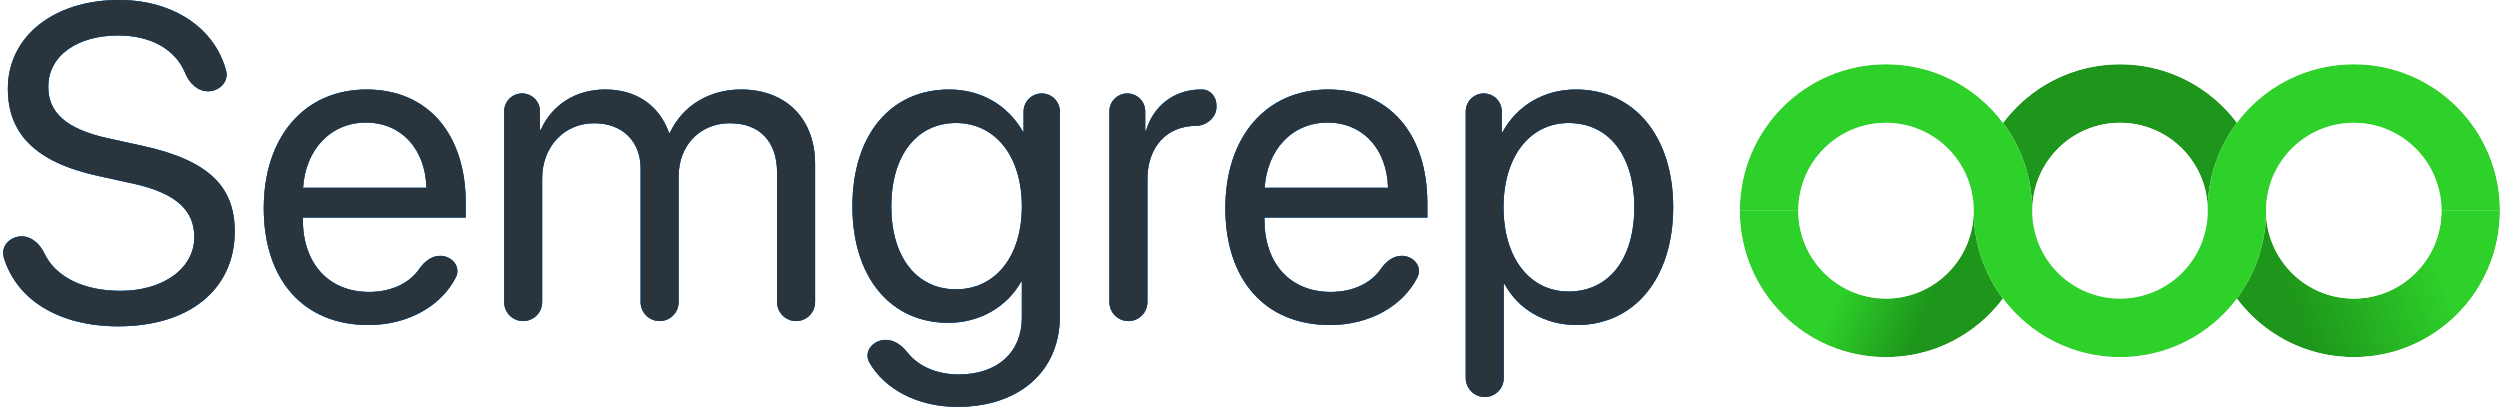
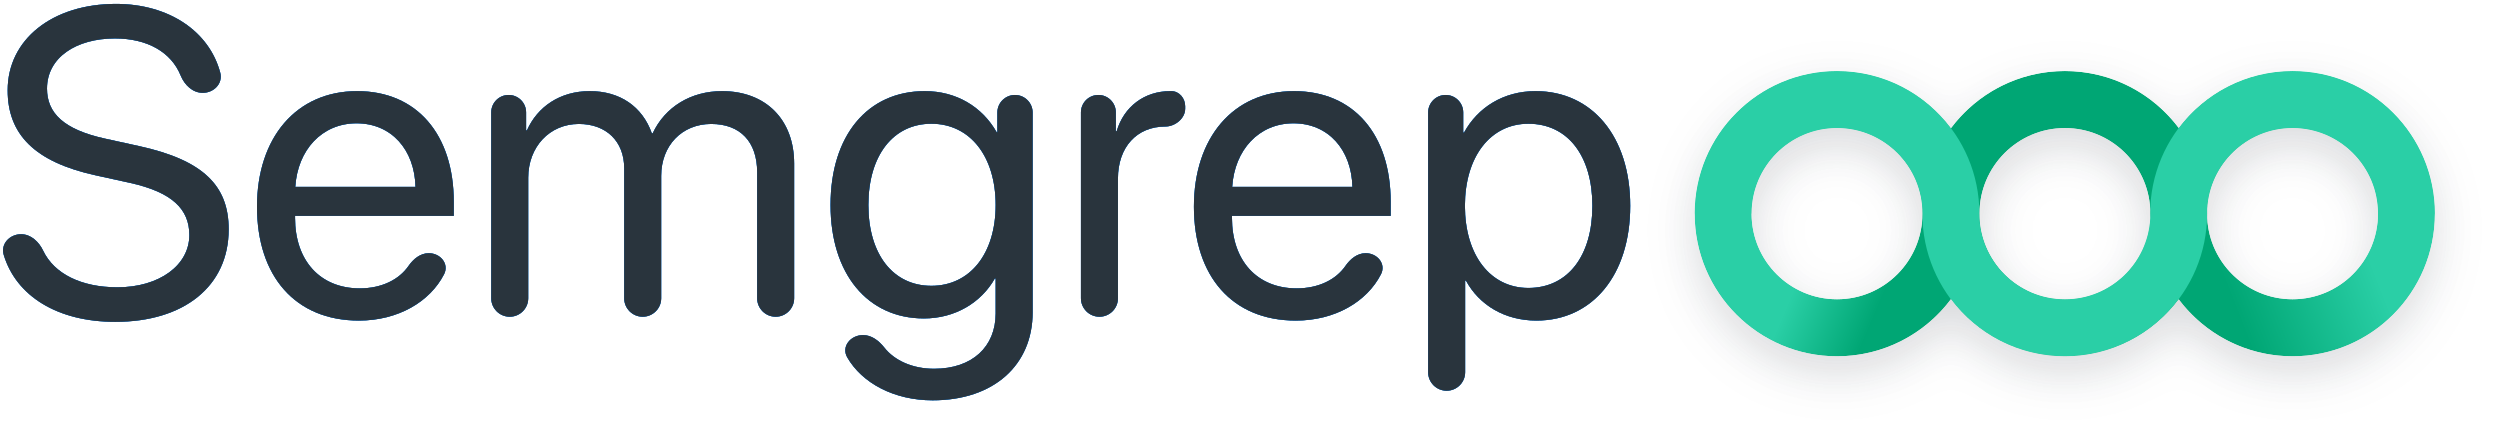
- <svg xmlns="http://www.w3.org/2000/svg" width="467" height="76" viewBox="0 0 467 76" fill="none">
-   <path d="M4.042 44.153C1.855 44.153 0.082 46.031 0.717 48.123C3.117 56.021 11.016 60.955 22.107 60.955C35.281 60.955 43.846 54.128 43.846 43.212C43.846 34.873 38.992 29.967 26.715 27.268L20.189 25.837C12.155 24.08 9.014 20.891 9.014 16.23C9.014 10.22 14.683 6.623 22.025 6.623C28.275 6.623 32.818 9.257 34.637 13.729C35.371 15.531 36.925 17.048 38.87 17.048C41.012 17.048 42.774 15.25 42.224 13.18C40.119 5.268 32.396 0 22.229 0C10.034 0 1.468 6.827 1.468 16.557C1.468 24.938 6.567 30.294 18.354 32.869L24.88 34.3C33.037 36.099 36.3 39.37 36.3 44.316C36.3 50.122 30.509 54.332 22.514 54.332C15.582 54.332 10.382 51.742 8.269 47.306C7.456 45.6 5.932 44.153 4.042 44.153Z" fill="#0974D7" />
-   <path d="M4.042 44.153C1.855 44.153 0.082 46.031 0.717 48.123C3.117 56.021 11.016 60.955 22.107 60.955C35.281 60.955 43.846 54.128 43.846 43.212C43.846 34.873 38.992 29.967 26.715 27.268L20.189 25.837C12.155 24.08 9.014 20.891 9.014 16.23C9.014 10.22 14.683 6.623 22.025 6.623C28.275 6.623 32.818 9.257 34.637 13.729C35.371 15.531 36.925 17.048 38.87 17.048C41.012 17.048 42.774 15.25 42.224 13.18C40.119 5.268 32.396 0 22.229 0C10.034 0 1.468 6.827 1.468 16.557C1.468 24.938 6.567 30.294 18.354 32.869L24.88 34.3C33.037 36.099 36.3 39.37 36.3 44.316C36.3 50.122 30.509 54.332 22.514 54.332C15.582 54.332 10.382 51.742 8.269 47.306C7.456 45.6 5.932 44.153 4.042 44.153Z" fill="#0974D7" />
-   <path d="M4.042 44.153C1.855 44.153 0.082 46.031 0.717 48.123C3.117 56.021 11.016 60.955 22.107 60.955C35.281 60.955 43.846 54.128 43.846 43.212C43.846 34.873 38.992 29.967 26.715 27.268L20.189 25.837C12.155 24.08 9.014 20.891 9.014 16.23C9.014 10.22 14.683 6.623 22.025 6.623C28.275 6.623 32.818 9.257 34.637 13.729C35.371 15.531 36.925 17.048 38.87 17.048C41.012 17.048 42.774 15.25 42.224 13.18C40.119 5.268 32.396 0 22.229 0C10.034 0 1.468 6.827 1.468 16.557C1.468 24.938 6.567 30.294 18.354 32.869L24.88 34.3C33.037 36.099 36.3 39.37 36.3 44.316C36.3 50.122 30.509 54.332 22.514 54.332C15.582 54.332 10.382 51.742 8.269 47.306C7.456 45.6 5.932 44.153 4.042 44.153Z" fill="#29343D" />
-   <path d="M68.359 22.894C75.048 22.894 79.494 27.963 79.657 35.077H56.612C57.061 28.004 61.711 22.894 68.359 22.894ZM82.201 47.791C80.596 47.791 79.244 48.903 78.332 50.225C76.51 52.866 73.176 54.537 68.971 54.537C61.343 54.537 56.571 49.181 56.571 41.046V40.637H86.999V37.939C86.999 25.061 79.942 16.721 68.481 16.721C56.775 16.721 49.271 25.674 49.271 38.879C49.271 52.247 56.653 60.71 68.808 60.71C76.292 60.71 82.417 57.13 85.136 51.827C86.156 49.838 84.437 47.791 82.201 47.791Z" fill="#0974D7" />
-   <path d="M68.359 22.894C75.048 22.894 79.494 27.963 79.657 35.077H56.612C57.061 28.004 61.711 22.894 68.359 22.894ZM82.201 47.791C80.596 47.791 79.244 48.903 78.332 50.225C76.51 52.866 73.176 54.537 68.971 54.537C61.343 54.537 56.571 49.181 56.571 41.046V40.637H86.999V37.939C86.999 25.061 79.942 16.721 68.481 16.721C56.775 16.721 49.271 25.674 49.271 38.879C49.271 52.247 56.653 60.71 68.808 60.71C76.292 60.71 82.417 57.13 85.136 51.827C86.156 49.838 84.437 47.791 82.201 47.791Z" fill="#0974D7" />
-   <path d="M68.359 22.894C75.048 22.894 79.494 27.963 79.657 35.077H56.612C57.061 28.004 61.711 22.894 68.359 22.894ZM82.201 47.791C80.596 47.791 79.244 48.903 78.332 50.225C76.51 52.866 73.176 54.537 68.971 54.537C61.343 54.537 56.571 49.181 56.571 41.046V40.637H86.999V37.939C86.999 25.061 79.942 16.721 68.481 16.721C56.775 16.721 49.271 25.674 49.271 38.879C49.271 52.247 56.653 60.71 68.808 60.71C76.292 60.71 82.417 57.13 85.136 51.827C86.156 49.838 84.437 47.791 82.201 47.791Z" fill="#29343D" />
-   <path d="M94.177 56.426C94.177 58.386 95.766 59.974 97.725 59.974C99.685 59.974 101.274 58.386 101.274 56.426V33.319C101.274 27.432 105.353 23.017 110.981 23.017C116.243 23.017 119.669 26.369 119.669 31.479V56.426C119.669 58.386 121.257 59.974 123.217 59.974C125.177 59.974 126.766 58.386 126.766 56.426V32.951C126.766 27.187 130.722 23.017 136.351 23.017C141.938 23.017 145.161 26.451 145.161 32.256V56.426C145.161 58.386 146.749 59.974 148.709 59.974C150.669 59.974 152.258 58.386 152.258 56.426V30.621C152.258 22.199 146.833 16.721 138.431 16.721C132.476 16.721 127.5 19.746 125.134 24.816H124.971C123.136 19.664 118.853 16.721 113.061 16.721C107.351 16.721 103.028 19.746 101.029 24.243H100.866V20.801C100.866 18.954 99.369 17.457 97.522 17.457C95.674 17.457 94.177 18.954 94.177 20.801V56.426Z" fill="#0974D7" />
-   <path d="M94.177 56.426C94.177 58.386 95.766 59.974 97.725 59.974C99.685 59.974 101.274 58.386 101.274 56.426V33.319C101.274 27.432 105.353 23.017 110.981 23.017C116.243 23.017 119.669 26.369 119.669 31.479V56.426C119.669 58.386 121.257 59.974 123.217 59.974C125.177 59.974 126.766 58.386 126.766 56.426V32.951C126.766 27.187 130.722 23.017 136.351 23.017C141.938 23.017 145.161 26.451 145.161 32.256V56.426C145.161 58.386 146.749 59.974 148.709 59.974C150.669 59.974 152.258 58.386 152.258 56.426V30.621C152.258 22.199 146.833 16.721 138.431 16.721C132.476 16.721 127.5 19.746 125.134 24.816H124.971C123.136 19.664 118.853 16.721 113.061 16.721C107.351 16.721 103.028 19.746 101.029 24.243H100.866V20.801C100.866 18.954 99.369 17.457 97.522 17.457C95.674 17.457 94.177 18.954 94.177 20.801V56.426Z" fill="#0974D7" />
-   <path d="M94.177 56.426C94.177 58.386 95.766 59.974 97.725 59.974C99.685 59.974 101.274 58.386 101.274 56.426V33.319C101.274 27.432 105.353 23.017 110.981 23.017C116.243 23.017 119.669 26.369 119.669 31.479V56.426C119.669 58.386 121.257 59.974 123.217 59.974C125.177 59.974 126.766 58.386 126.766 56.426V32.951C126.766 27.187 130.722 23.017 136.351 23.017C141.938 23.017 145.161 26.451 145.161 32.256V56.426C145.161 58.386 146.749 59.974 148.709 59.974C150.669 59.974 152.258 58.386 152.258 56.426V30.621C152.258 22.199 146.833 16.721 138.431 16.721C132.476 16.721 127.5 19.746 125.134 24.816H124.971C123.136 19.664 118.853 16.721 113.061 16.721C107.351 16.721 103.028 19.746 101.029 24.243H100.866V20.801C100.866 18.954 99.369 17.457 97.522 17.457C95.674 17.457 94.177 18.954 94.177 20.801V56.426Z" fill="#29343D" />
-   <path d="M178.565 54.046C171.264 54.046 166.492 48.078 166.492 38.552C166.492 29.026 171.264 22.976 178.565 22.976C185.947 22.976 190.883 29.19 190.883 38.552C190.883 47.914 185.947 54.046 178.565 54.046ZM178.81 76C190.516 76 197.98 69.254 197.98 59.116V20.842C197.98 18.972 196.464 17.457 194.594 17.457C192.725 17.457 191.209 18.972 191.209 20.842V24.611H191.087C188.272 19.664 183.296 16.721 177.301 16.721C166.329 16.721 159.232 25.224 159.232 38.552C159.232 51.757 166.329 60.301 177.138 60.301C183.092 60.301 188.109 57.276 190.72 52.656H190.883V59.361C190.883 65.698 186.437 69.949 179.095 69.949C174.971 69.949 171.513 68.391 169.527 65.871C168.512 64.582 167.11 63.49 165.47 63.49C163.078 63.49 161.241 65.692 162.435 67.766C165.28 72.712 171.435 76 178.81 76Z" fill="#0974D7" />
-   <path d="M178.565 54.046C171.264 54.046 166.492 48.078 166.492 38.552C166.492 29.026 171.264 22.976 178.565 22.976C185.947 22.976 190.883 29.19 190.883 38.552C190.883 47.914 185.947 54.046 178.565 54.046ZM178.81 76C190.516 76 197.98 69.254 197.98 59.116V20.842C197.98 18.972 196.464 17.457 194.594 17.457C192.725 17.457 191.209 18.972 191.209 20.842V24.611H191.087C188.272 19.664 183.296 16.721 177.301 16.721C166.329 16.721 159.232 25.224 159.232 38.552C159.232 51.757 166.329 60.301 177.138 60.301C183.092 60.301 188.109 57.276 190.72 52.656H190.883V59.361C190.883 65.698 186.437 69.949 179.095 69.949C174.971 69.949 171.513 68.391 169.527 65.871C168.512 64.582 167.11 63.49 165.47 63.49C163.078 63.49 161.241 65.692 162.435 67.766C165.28 72.712 171.435 76 178.81 76Z" fill="#0974D7" />
-   <path d="M178.565 54.046C171.264 54.046 166.492 48.078 166.492 38.552C166.492 29.026 171.264 22.976 178.565 22.976C185.947 22.976 190.883 29.19 190.883 38.552C190.883 47.914 185.947 54.046 178.565 54.046ZM178.81 76C190.516 76 197.98 69.254 197.98 59.116V20.842C197.98 18.972 196.464 17.457 194.594 17.457C192.725 17.457 191.209 18.972 191.209 20.842V24.611H191.087C188.272 19.664 183.296 16.721 177.301 16.721C166.329 16.721 159.232 25.224 159.232 38.552C159.232 51.757 166.329 60.301 177.138 60.301C183.092 60.301 188.109 57.276 190.72 52.656H190.883V59.361C190.883 65.698 186.437 69.949 179.095 69.949C174.971 69.949 171.513 68.391 169.527 65.871C168.512 64.582 167.11 63.49 165.47 63.49C163.078 63.49 161.241 65.692 162.435 67.766C165.28 72.712 171.435 76 178.81 76Z" fill="#29343D" />
-   <path d="M207.238 56.426C207.238 58.386 208.827 59.974 210.787 59.974C212.746 59.974 214.335 58.386 214.335 56.426V33.483C214.335 27.473 217.924 23.507 223.431 23.507C225.295 23.507 227.224 21.953 227.224 20.089V19.626C227.224 18.123 226.125 16.757 224.622 16.724C224.539 16.722 224.454 16.721 224.369 16.721C219.393 16.721 215.477 19.705 214.09 24.407H213.927V20.801C213.927 18.954 212.43 17.457 210.583 17.457C208.736 17.457 207.238 18.954 207.238 20.801V56.426Z" fill="#0974D7" />
-   <path d="M207.238 56.426C207.238 58.386 208.827 59.974 210.787 59.974C212.746 59.974 214.335 58.386 214.335 56.426V33.483C214.335 27.473 217.924 23.507 223.431 23.507C225.295 23.507 227.224 21.953 227.224 20.089V19.626C227.224 18.123 226.125 16.757 224.622 16.724C224.539 16.722 224.454 16.721 224.369 16.721C219.393 16.721 215.477 19.705 214.09 24.407H213.927V20.801C213.927 18.954 212.43 17.457 210.583 17.457C208.736 17.457 207.238 18.954 207.238 20.801V56.426Z" fill="#0974D7" />
-   <path d="M207.238 56.426C207.238 58.386 208.827 59.974 210.787 59.974C212.746 59.974 214.335 58.386 214.335 56.426V33.483C214.335 27.473 217.924 23.507 223.431 23.507C225.295 23.507 227.224 21.953 227.224 20.089V19.626C227.224 18.123 226.125 16.757 224.622 16.724C224.539 16.722 224.454 16.721 224.369 16.721C219.393 16.721 215.477 19.705 214.09 24.407H213.927V20.801C213.927 18.954 212.43 17.457 210.583 17.457C208.736 17.457 207.238 18.954 207.238 20.801V56.426Z" fill="#29343D" />
-   <path d="M247.984 22.894C254.673 22.894 259.119 27.963 259.282 35.077H236.238C236.686 28.004 241.336 22.894 247.984 22.894ZM261.827 47.791C260.221 47.791 258.87 48.903 257.958 50.225C256.136 52.866 252.801 54.537 248.596 54.537C240.969 54.537 236.197 49.181 236.197 41.046V40.637H266.624V37.939C266.624 25.061 259.568 16.721 248.107 16.721C236.401 16.721 228.896 25.674 228.896 38.879C228.896 52.247 236.279 60.71 248.433 60.71C255.918 60.71 262.043 57.13 264.762 51.827C265.782 49.838 264.062 47.791 261.827 47.791Z" fill="#0974D7" />
-   <path d="M247.984 22.894C254.673 22.894 259.119 27.963 259.282 35.077H236.238C236.686 28.004 241.336 22.894 247.984 22.894ZM261.827 47.791C260.221 47.791 258.87 48.903 257.958 50.225C256.136 52.866 252.801 54.537 248.596 54.537C240.969 54.537 236.197 49.181 236.197 41.046V40.637H266.624V37.939C266.624 25.061 259.568 16.721 248.107 16.721C236.401 16.721 228.896 25.674 228.896 38.879C228.896 52.247 236.279 60.71 248.433 60.71C255.918 60.71 262.043 57.13 264.762 51.827C265.782 49.838 264.062 47.791 261.827 47.791Z" fill="#0974D7" />
-   <path d="M247.984 22.894C254.673 22.894 259.119 27.963 259.282 35.077H236.238C236.686 28.004 241.336 22.894 247.984 22.894ZM261.827 47.791C260.221 47.791 258.87 48.903 257.958 50.225C256.136 52.866 252.801 54.537 248.596 54.537C240.969 54.537 236.197 49.181 236.197 41.046V40.637H266.624V37.939C266.624 25.061 259.568 16.721 248.107 16.721C236.401 16.721 228.896 25.674 228.896 38.879C228.896 52.247 236.279 60.71 248.433 60.71C255.918 60.71 262.043 57.13 264.762 51.827C265.782 49.838 264.062 47.791 261.827 47.791Z" fill="#29343D" />
-   <path d="M294.4 16.721C288.241 16.721 283.306 19.869 280.695 24.652H280.532V20.822C280.532 18.963 279.026 17.457 277.167 17.457C275.309 17.457 273.802 18.963 273.802 20.822V70.612C273.802 72.572 275.391 74.16 277.351 74.16C279.311 74.16 280.899 72.572 280.899 70.612V53.065H281.063C283.591 57.726 288.486 60.71 294.563 60.71C305.249 60.71 312.55 52.043 312.55 38.715C312.55 25.388 305.208 16.721 294.4 16.721ZM293.013 54.455C285.753 54.455 280.859 48.2 280.859 38.715C280.859 29.272 285.753 22.976 293.013 22.976C300.559 22.976 305.29 29.108 305.29 38.715C305.29 48.364 300.559 54.455 293.013 54.455Z" fill="#0974D7" />
-   <path d="M294.4 16.721C288.241 16.721 283.306 19.869 280.695 24.652H280.532V20.822C280.532 18.963 279.026 17.457 277.167 17.457C275.309 17.457 273.802 18.963 273.802 20.822V70.612C273.802 72.572 275.391 74.16 277.351 74.16C279.311 74.16 280.899 72.572 280.899 70.612V53.065H281.063C283.591 57.726 288.486 60.71 294.563 60.71C305.249 60.71 312.55 52.043 312.55 38.715C312.55 25.388 305.208 16.721 294.4 16.721ZM293.013 54.455C285.753 54.455 280.859 48.2 280.859 38.715C280.859 29.272 285.753 22.976 293.013 22.976C300.559 22.976 305.29 29.108 305.29 38.715C305.29 48.364 300.559 54.455 293.013 54.455Z" fill="#0974D7" />
-   <path d="M294.4 16.721C288.241 16.721 283.306 19.869 280.695 24.652H280.532V20.822C280.532 18.963 279.026 17.457 277.167 17.457C275.309 17.457 273.802 18.963 273.802 20.822V70.612C273.802 72.572 275.391 74.16 277.351 74.16C279.311 74.16 280.899 72.572 280.899 70.612V53.065H281.063C283.591 57.726 288.486 60.71 294.563 60.71C305.249 60.71 312.55 52.043 312.55 38.715C312.55 25.388 305.208 16.721 294.4 16.721ZM293.013 54.455C285.753 54.455 280.859 48.2 280.859 38.715C280.859 29.272 285.753 22.976 293.013 22.976C300.559 22.976 305.29 29.108 305.29 38.715C305.29 48.364 300.559 54.455 293.013 54.455Z" fill="#29343D" />
-   <mask id="mask0" mask-type="alpha" maskUnits="userSpaceOnUse" x="325" y="12" width="142" height="55">
-     <path fill-rule="evenodd" clip-rule="evenodd" d="M352.308 12C337.226 12 325 24.248 325 39.358C325 54.467 337.226 66.716 352.308 66.716C361.247 66.716 369.184 62.412 374.165 55.76C379.147 62.412 387.083 66.716 396.023 66.716C404.946 66.716 412.869 62.428 417.852 55.798C422.835 62.428 430.758 66.716 439.681 66.716C454.762 66.716 466.988 54.467 466.988 39.358C466.988 24.248 454.762 12 439.681 12C430.758 12 422.835 16.287 417.852 22.918C412.869 16.287 404.946 12 396.023 12C387.083 12 379.147 16.304 374.165 22.956C369.184 16.304 361.247 12 352.308 12ZM335.923 39.358C335.923 48.423 343.259 55.773 352.308 55.773C361.357 55.773 368.692 48.423 368.692 39.358C368.692 30.292 361.357 22.943 352.308 22.943C343.259 22.943 335.923 30.292 335.923 39.358ZM423.318 40.206C423.326 39.925 423.331 39.642 423.331 39.358C423.331 39.074 423.326 38.791 423.318 38.509C423.759 29.838 430.916 22.943 439.681 22.943C448.73 22.943 456.065 30.292 456.065 39.358C456.065 48.423 448.73 55.773 439.681 55.773C430.916 55.773 423.759 48.878 423.318 40.206ZM412.386 38.509C411.945 29.838 404.788 22.943 396.023 22.943C386.974 22.943 379.638 30.292 379.638 39.358C379.638 48.423 386.974 55.773 396.023 55.773C404.788 55.773 411.945 48.878 412.386 40.206C412.377 39.925 412.373 39.642 412.373 39.358C412.373 39.074 412.377 38.791 412.386 38.509Z" fill="#1E961B" />
-   </mask>
-   <g mask="url(#mask0)">
-     <g filter="url(#filter0_d)">
-       <path fill-rule="evenodd" clip-rule="evenodd" d="M335.923 39.358C335.923 48.423 343.259 55.773 352.308 55.773C361.357 55.773 368.692 48.423 368.692 39.358C368.692 30.292 361.357 22.943 352.308 22.943C343.259 22.943 335.923 30.292 335.923 39.358ZM352.308 12C337.226 12 325 24.248 325 39.358C325 54.467 337.226 66.716 352.308 66.716C367.389 66.716 379.615 54.467 379.615 39.358C379.615 24.248 367.389 12 352.308 12Z" fill="url(#paint0_linear)" />
+ <svg xmlns="http://www.w3.org/2000/svg" width="149" height="26" viewBox="0 0 149 26" fill="none">
+   <path d="M1.256 13.959C0.577 13.959 0.025 14.543 0.223 15.193C0.969 17.648 3.425 19.182 6.872 19.182C10.968 19.182 13.63 17.06 13.63 13.666C13.63 11.074 12.121 9.549 8.305 8.71L6.276 8.265C3.778 7.719 2.802 6.727 2.802 5.279C2.802 3.41 4.565 2.292 6.847 2.292C8.79 2.292 10.202 3.111 10.768 4.501C10.996 5.061 11.479 5.533 12.084 5.533C12.749 5.533 13.297 4.974 13.126 4.33C12.472 1.871 10.071 0.233 6.91 0.233C3.119 0.233 0.456 2.355 0.456 5.38C0.456 7.986 2.041 9.65 5.706 10.451L7.734 10.896C10.27 11.455 11.285 12.472 11.285 14.01C11.285 15.814 9.484 17.123 6.999 17.123C4.844 17.123 3.227 16.318 2.571 14.939C2.318 14.409 1.844 13.959 1.256 13.959Z" fill="#0974D7" />
+   <path d="M1.256 13.959C0.577 13.959 0.025 14.543 0.223 15.193C0.969 17.648 3.425 19.182 6.872 19.182C10.968 19.182 13.63 17.06 13.63 13.666C13.63 11.074 12.121 9.549 8.305 8.71L6.276 8.265C3.778 7.719 2.802 6.727 2.802 5.279C2.802 3.41 4.565 2.292 6.847 2.292C8.79 2.292 10.202 3.111 10.768 4.501C10.996 5.061 11.479 5.533 12.084 5.533C12.749 5.533 13.297 4.974 13.126 4.33C12.472 1.871 10.071 0.233 6.91 0.233C3.119 0.233 0.456 2.355 0.456 5.38C0.456 7.986 2.041 9.65 5.706 10.451L7.734 10.896C10.27 11.455 11.285 12.472 11.285 14.01C11.285 15.814 9.484 17.123 6.999 17.123C4.844 17.123 3.227 16.318 2.571 14.939C2.318 14.409 1.844 13.959 1.256 13.959Z" fill="#0974D7" />
+   <path d="M1.256 13.959C0.577 13.959 0.025 14.543 0.223 15.193C0.969 17.648 3.425 19.182 6.872 19.182C10.968 19.182 13.63 17.06 13.63 13.666C13.63 11.074 12.121 9.549 8.305 8.71L6.276 8.265C3.778 7.719 2.802 6.727 2.802 5.279C2.802 3.41 4.565 2.292 6.847 2.292C8.79 2.292 10.202 3.111 10.768 4.501C10.996 5.061 11.479 5.533 12.084 5.533C12.749 5.533 13.297 4.974 13.126 4.33C12.472 1.871 10.071 0.233 6.91 0.233C3.119 0.233 0.456 2.355 0.456 5.38C0.456 7.986 2.041 9.65 5.706 10.451L7.734 10.896C10.27 11.455 11.285 12.472 11.285 14.01C11.285 15.814 9.484 17.123 6.999 17.123C4.844 17.123 3.227 16.318 2.571 14.939C2.318 14.409 1.844 13.959 1.256 13.959Z" fill="#29343D" />
+   <path d="M21.251 7.35C23.33 7.35 24.712 8.926 24.763 11.137H17.599C17.738 8.939 19.184 7.35 21.251 7.35ZM25.554 15.09C25.055 15.09 24.634 15.436 24.351 15.846C23.785 16.667 22.748 17.187 21.441 17.187C19.07 17.187 17.586 15.522 17.586 12.993V12.866H27.045V12.027C27.045 8.024 24.852 5.431 21.289 5.431C17.65 5.431 15.317 8.214 15.317 12.319C15.317 16.475 17.612 19.106 21.39 19.106C23.717 19.106 25.621 17.993 26.466 16.345C26.783 15.726 26.249 15.09 25.554 15.09Z" fill="#0974D7" />
+   <path d="M21.251 7.35C23.33 7.35 24.712 8.926 24.763 11.137H17.599C17.738 8.939 19.184 7.35 21.251 7.35ZM25.554 15.09C25.055 15.09 24.634 15.436 24.351 15.846C23.785 16.667 22.748 17.187 21.441 17.187C19.07 17.187 17.586 15.522 17.586 12.993V12.866H27.045V12.027C27.045 8.024 24.852 5.431 21.289 5.431C17.65 5.431 15.317 8.214 15.317 12.319C15.317 16.475 17.612 19.106 21.39 19.106C23.717 19.106 25.621 17.993 26.466 16.345C26.783 15.726 26.249 15.09 25.554 15.09Z" fill="#0974D7" />
+   <path d="M21.251 7.35C23.33 7.35 24.712 8.926 24.763 11.137H17.599C17.738 8.939 19.184 7.35 21.251 7.35ZM25.554 15.09C25.055 15.09 24.634 15.436 24.351 15.846C23.785 16.667 22.748 17.187 21.441 17.187C19.07 17.187 17.586 15.522 17.586 12.993V12.866H27.045V12.027C27.045 8.024 24.852 5.431 21.289 5.431C17.65 5.431 15.317 8.214 15.317 12.319C15.317 16.475 17.612 19.106 21.39 19.106C23.717 19.106 25.621 17.993 26.466 16.345C26.783 15.726 26.249 15.09 25.554 15.09Z" fill="#29343D" />
+   <path d="M29.277 17.774C29.277 18.383 29.771 18.877 30.38 18.877C30.989 18.877 31.483 18.383 31.483 17.774L31.483 10.591C31.483 8.761 32.751 7.388 34.501 7.388C36.136 7.388 37.201 8.43 37.201 10.019V17.774C37.201 18.383 37.695 18.877 38.304 18.877C38.914 18.877 39.408 18.383 39.408 17.774V10.476C39.408 8.685 40.638 7.388 42.387 7.388C44.124 7.388 45.126 8.456 45.126 10.261V17.774C45.126 18.383 45.62 18.877 46.229 18.877C46.838 18.877 47.332 18.383 47.332 17.774V9.752C47.332 7.134 45.646 5.431 43.034 5.431C41.183 5.431 39.636 6.371 38.9 7.947H38.85C38.279 6.346 36.948 5.431 35.147 5.431C33.372 5.431 32.028 6.371 31.407 7.769H31.356V6.699C31.356 6.125 30.891 5.66 30.316 5.66C29.742 5.66 29.277 6.125 29.277 6.699L29.277 17.774Z" fill="#0974D7" />
+   <path d="M29.277 17.774C29.277 18.383 29.771 18.877 30.38 18.877C30.989 18.877 31.483 18.383 31.483 17.774L31.483 10.591C31.483 8.761 32.751 7.388 34.501 7.388C36.136 7.388 37.201 8.43 37.201 10.019V17.774C37.201 18.383 37.695 18.877 38.304 18.877C38.914 18.877 39.408 18.383 39.408 17.774V10.476C39.408 8.685 40.638 7.388 42.387 7.388C44.124 7.388 45.126 8.456 45.126 10.261V17.774C45.126 18.383 45.62 18.877 46.229 18.877C46.838 18.877 47.332 18.383 47.332 17.774V9.752C47.332 7.134 45.646 5.431 43.034 5.431C41.183 5.431 39.636 6.371 38.9 7.947H38.85C38.279 6.346 36.948 5.431 35.147 5.431C33.372 5.431 32.028 6.371 31.407 7.769H31.356V6.699C31.356 6.125 30.891 5.66 30.316 5.66C29.742 5.66 29.277 6.125 29.277 6.699L29.277 17.774Z" fill="#0974D7" />
+   <path d="M29.277 17.774C29.277 18.383 29.771 18.877 30.38 18.877C30.989 18.877 31.483 18.383 31.483 17.774L31.483 10.591C31.483 8.761 32.751 7.388 34.501 7.388C36.136 7.388 37.201 8.43 37.201 10.019V17.774C37.201 18.383 37.695 18.877 38.304 18.877C38.914 18.877 39.408 18.383 39.408 17.774V10.476C39.408 8.685 40.638 7.388 42.387 7.388C44.124 7.388 45.126 8.456 45.126 10.261V17.774C45.126 18.383 45.62 18.877 46.229 18.877C46.838 18.877 47.332 18.383 47.332 17.774V9.752C47.332 7.134 45.646 5.431 43.034 5.431C41.183 5.431 39.636 6.371 38.9 7.947H38.85C38.279 6.346 36.948 5.431 35.147 5.431C33.372 5.431 32.028 6.371 31.407 7.769H31.356V6.699C31.356 6.125 30.891 5.66 30.316 5.66C29.742 5.66 29.277 6.125 29.277 6.699L29.277 17.774Z" fill="#29343D" />
+   <path d="M55.51 17.034C53.241 17.034 51.757 15.179 51.757 12.218C51.757 9.256 53.241 7.375 55.51 7.375C57.805 7.375 59.34 9.307 59.34 12.218C59.34 15.128 57.805 17.034 55.51 17.034ZM55.587 23.859C59.225 23.859 61.546 21.762 61.546 18.61V6.712C61.546 6.131 61.075 5.66 60.493 5.66C59.912 5.66 59.441 6.131 59.441 6.712V7.884H59.403C58.528 6.346 56.981 5.431 55.117 5.431C51.707 5.431 49.5 8.075 49.5 12.218C49.5 16.323 51.707 18.979 55.067 18.979C56.918 18.979 58.477 18.038 59.289 16.602H59.34V18.686C59.34 20.656 57.958 21.978 55.675 21.978C54.393 21.978 53.318 21.494 52.701 20.71C52.385 20.31 51.95 19.97 51.44 19.97C50.696 19.97 50.125 20.655 50.496 21.299C51.381 22.837 53.294 23.859 55.587 23.859Z" fill="#0974D7" />
+   <path d="M55.51 17.034C53.241 17.034 51.757 15.179 51.757 12.218C51.757 9.256 53.241 7.375 55.51 7.375C57.805 7.375 59.34 9.307 59.34 12.218C59.34 15.128 57.805 17.034 55.51 17.034ZM55.587 23.859C59.225 23.859 61.546 21.762 61.546 18.61V6.712C61.546 6.131 61.075 5.66 60.493 5.66C59.912 5.66 59.441 6.131 59.441 6.712V7.884H59.403C58.528 6.346 56.981 5.431 55.117 5.431C51.707 5.431 49.5 8.075 49.5 12.218C49.5 16.323 51.707 18.979 55.067 18.979C56.918 18.979 58.477 18.038 59.289 16.602H59.34V18.686C59.34 20.656 57.958 21.978 55.675 21.978C54.393 21.978 53.318 21.494 52.701 20.71C52.385 20.31 51.95 19.97 51.44 19.97C50.696 19.97 50.125 20.655 50.496 21.299C51.381 22.837 53.294 23.859 55.587 23.859Z" fill="#0974D7" />
+   <path d="M55.51 17.034C53.241 17.034 51.757 15.179 51.757 12.218C51.757 9.256 53.241 7.375 55.51 7.375C57.805 7.375 59.34 9.307 59.34 12.218C59.34 15.128 57.805 17.034 55.51 17.034ZM55.587 23.859C59.225 23.859 61.546 21.762 61.546 18.61V6.712C61.546 6.131 61.075 5.66 60.493 5.66C59.912 5.66 59.441 6.131 59.441 6.712V7.884H59.403C58.528 6.346 56.981 5.431 55.117 5.431C51.707 5.431 49.5 8.075 49.5 12.218C49.5 16.323 51.707 18.979 55.067 18.979C56.918 18.979 58.477 18.038 59.289 16.602H59.34V18.686C59.34 20.656 57.958 21.978 55.675 21.978C54.393 21.978 53.318 21.494 52.701 20.71C52.385 20.31 51.95 19.97 51.44 19.97C50.696 19.97 50.125 20.655 50.496 21.299C51.381 22.837 53.294 23.859 55.587 23.859Z" fill="#29343D" />
+   <path d="M64.424 17.774C64.424 18.383 64.918 18.877 65.527 18.877C66.136 18.877 66.63 18.383 66.63 17.774V10.642C66.63 8.774 67.746 7.541 69.458 7.541C70.037 7.541 70.637 7.058 70.637 6.478V6.334C70.637 5.867 70.295 5.442 69.828 5.432C69.802 5.431 69.776 5.431 69.749 5.431C68.203 5.431 66.985 6.359 66.554 7.82H66.504V6.699C66.504 6.125 66.038 5.66 65.464 5.66C64.889 5.66 64.424 6.125 64.424 6.699V17.774Z" fill="#0974D7" />
+   <path d="M64.424 17.774C64.424 18.383 64.918 18.877 65.527 18.877C66.136 18.877 66.63 18.383 66.63 17.774V10.642C66.63 8.774 67.746 7.541 69.458 7.541C70.037 7.541 70.637 7.058 70.637 6.478V6.334C70.637 5.867 70.295 5.442 69.828 5.432C69.802 5.431 69.776 5.431 69.749 5.431C68.203 5.431 66.985 6.359 66.554 7.82H66.504V6.699C66.504 6.125 66.038 5.66 65.464 5.66C64.889 5.66 64.424 6.125 64.424 6.699V17.774Z" fill="#0974D7" />
+   <path d="M64.424 17.774C64.424 18.383 64.918 18.877 65.527 18.877C66.136 18.877 66.63 18.383 66.63 17.774V10.642C66.63 8.774 67.746 7.541 69.458 7.541C70.037 7.541 70.637 7.058 70.637 6.478V6.334C70.637 5.867 70.295 5.442 69.828 5.432C69.802 5.431 69.776 5.431 69.749 5.431C68.203 5.431 66.985 6.359 66.554 7.82H66.504V6.699C66.504 6.125 66.038 5.66 65.464 5.66C64.889 5.66 64.424 6.125 64.424 6.699V17.774Z" fill="#29343D" />
+   <path d="M77.091 7.35C79.17 7.35 80.552 8.926 80.603 11.137H73.439C73.579 8.939 75.024 7.35 77.091 7.35ZM81.394 15.09C80.895 15.09 80.475 15.436 80.191 15.846C79.625 16.667 78.588 17.187 77.281 17.187C74.91 17.187 73.426 15.522 73.426 12.993V12.866L82.885 12.866V12.027C82.885 8.024 80.692 5.431 77.129 5.431C73.49 5.431 71.157 8.214 71.157 12.319C71.157 16.475 73.452 19.106 77.23 19.106C79.557 19.106 81.461 17.993 82.306 16.345C82.623 15.726 82.089 15.09 81.394 15.09Z" fill="#0974D7" />
+   <path d="M77.091 7.35C79.17 7.35 80.552 8.926 80.603 11.137H73.439C73.579 8.939 75.024 7.35 77.091 7.35ZM81.394 15.09C80.895 15.09 80.475 15.436 80.191 15.846C79.625 16.667 78.588 17.187 77.281 17.187C74.91 17.187 73.426 15.522 73.426 12.993V12.866L82.885 12.866V12.027C82.885 8.024 80.692 5.431 77.129 5.431C73.49 5.431 71.157 8.214 71.157 12.319C71.157 16.475 73.452 19.106 77.23 19.106C79.557 19.106 81.461 17.993 82.306 16.345C82.623 15.726 82.089 15.09 81.394 15.09Z" fill="#0974D7" />
+   <path d="M77.091 7.35C79.17 7.35 80.552 8.926 80.603 11.137H73.439C73.579 8.939 75.024 7.35 77.091 7.35ZM81.394 15.09C80.895 15.09 80.475 15.436 80.191 15.846C79.625 16.667 78.588 17.187 77.281 17.187C74.91 17.187 73.426 15.522 73.426 12.993V12.866L82.885 12.866V12.027C82.885 8.024 80.692 5.431 77.129 5.431C73.49 5.431 71.157 8.214 71.157 12.319C71.157 16.475 73.452 19.106 77.23 19.106C79.557 19.106 81.461 17.993 82.306 16.345C82.623 15.726 82.089 15.09 81.394 15.09Z" fill="#29343D" />
+   <path d="M91.52 5.431C89.605 5.431 88.071 6.41 87.26 7.897H87.209V6.706C87.209 6.128 86.741 5.66 86.163 5.66C85.585 5.66 85.117 6.128 85.117 6.706V22.184C85.117 22.793 85.611 23.287 86.22 23.287C86.829 23.287 87.323 22.793 87.323 22.184V16.729H87.374C88.16 18.178 89.681 19.106 91.571 19.106C94.893 19.106 97.162 16.412 97.162 12.268C97.162 8.125 94.88 5.431 91.52 5.431ZM91.089 17.162C88.832 17.162 87.31 15.217 87.31 12.268C87.31 9.333 88.832 7.375 91.089 7.375C93.434 7.375 94.905 9.282 94.905 12.268C94.905 15.268 93.434 17.162 91.089 17.162Z" fill="#0974D7" />
+   <path d="M91.52 5.431C89.605 5.431 88.071 6.41 87.26 7.897H87.209V6.706C87.209 6.128 86.741 5.66 86.163 5.66C85.585 5.66 85.117 6.128 85.117 6.706V22.184C85.117 22.793 85.611 23.287 86.22 23.287C86.829 23.287 87.323 22.793 87.323 22.184V16.729H87.374C88.16 18.178 89.681 19.106 91.571 19.106C94.893 19.106 97.162 16.412 97.162 12.268C97.162 8.125 94.88 5.431 91.52 5.431ZM91.089 17.162C88.832 17.162 87.31 15.217 87.31 12.268C87.31 9.333 88.832 7.375 91.089 7.375C93.434 7.375 94.905 9.282 94.905 12.268C94.905 15.268 93.434 17.162 91.089 17.162Z" fill="#0974D7" />
+   <path d="M91.52 5.431C89.605 5.431 88.071 6.41 87.26 7.897H87.209V6.706C87.209 6.128 86.741 5.66 86.163 5.66C85.585 5.66 85.117 6.128 85.117 6.706V22.184C85.117 22.793 85.611 23.287 86.22 23.287C86.829 23.287 87.323 22.793 87.323 22.184V16.729H87.374C88.16 18.178 89.681 19.106 91.571 19.106C94.893 19.106 97.162 16.412 97.162 12.268C97.162 8.125 94.88 5.431 91.52 5.431ZM91.089 17.162C88.832 17.162 87.31 15.217 87.31 12.268C87.31 9.333 88.832 7.375 91.089 7.375C93.434 7.375 94.905 9.282 94.905 12.268C94.905 15.268 93.434 17.162 91.089 17.162Z" fill="#29343D" />
+   <g filter="url(#filter0_dd_6383_8622)">
+     <mask id="mask0_6383_8622" style="mask-type:alpha" maskUnits="userSpaceOnUse" x="101" y="4" width="45" height="18">
+       <path fill-rule="evenodd" clip-rule="evenodd" d="M109.485 4.233C104.799 4.233 101 8.039 101 12.734C101 17.429 104.799 21.235 109.485 21.235C112.263 21.235 114.729 19.898 116.277 17.831C117.825 19.898 120.291 21.235 123.069 21.235C125.842 21.235 128.304 19.903 129.852 17.843C131.401 19.903 133.863 21.235 136.635 21.235C141.322 21.235 145.121 17.429 145.121 12.734C145.121 8.039 141.322 4.233 136.635 4.233C133.863 4.233 131.401 5.565 129.852 7.625C128.304 5.565 125.842 4.233 123.069 4.233C120.291 4.233 117.825 5.57 116.277 7.637C114.729 5.57 112.263 4.233 109.485 4.233ZM104.394 12.734C104.394 15.551 106.674 17.835 109.485 17.835C112.297 17.835 114.577 15.551 114.577 12.734C114.577 9.917 112.297 7.633 109.485 7.633C106.674 7.633 104.394 9.917 104.394 12.734ZM131.551 12.998C131.553 12.91 131.555 12.822 131.555 12.734C131.555 12.646 131.553 12.558 131.551 12.47C131.688 9.776 133.912 7.633 136.635 7.633C139.447 7.633 141.727 9.917 141.727 12.734C141.727 15.551 139.447 17.835 136.635 17.835C133.912 17.835 131.688 15.692 131.551 12.998ZM128.154 12.47C128.017 9.776 125.793 7.633 123.069 7.633C120.257 7.633 117.978 9.917 117.978 12.734C117.978 15.551 120.257 17.835 123.069 17.835C125.793 17.835 128.017 15.692 128.154 12.998C128.151 12.91 128.15 12.822 128.15 12.734C128.15 12.646 128.151 12.558 128.154 12.47Z" fill="#1E961B" />
+     </mask>
+     <g mask="url(#mask0_6383_8622)">
+       <g filter="url(#filter1_d_6383_8622)">
+         <path fill-rule="evenodd" clip-rule="evenodd" d="M104.394 12.734C104.394 15.551 106.674 17.835 109.485 17.835C112.297 17.835 114.577 15.551 114.577 12.734C114.577 9.917 112.297 7.633 109.485 7.633C106.674 7.633 104.394 9.917 104.394 12.734ZM109.485 4.233C104.799 4.233 101 8.039 101 12.734C101 17.429 104.799 21.235 109.485 21.235C114.172 21.235 117.971 17.429 117.971 12.734C117.971 8.039 114.172 4.233 109.485 4.233Z" fill="url(#paint0_linear_6383_8622)" />
+       </g>
+       <path fill-rule="evenodd" clip-rule="evenodd" d="M131.544 12.734C131.544 15.551 133.824 17.835 136.635 17.835C139.447 17.835 141.727 15.551 141.727 12.734C141.727 9.917 139.447 7.633 136.635 7.633C133.824 7.633 131.544 9.917 131.544 12.734ZM136.635 4.233C131.949 4.233 128.15 8.039 128.15 12.734C128.15 17.429 131.949 21.235 136.635 21.235C141.322 21.235 145.121 17.429 145.121 12.734C145.121 8.039 141.322 4.233 136.635 4.233Z" fill="url(#paint1_linear_6383_8622)" />
+       <path fill-rule="evenodd" clip-rule="evenodd" d="M117.978 12.734C117.978 15.551 120.257 17.835 123.069 17.835C125.881 17.835 128.16 15.551 128.16 12.734C128.16 9.917 125.881 7.633 123.069 7.633C120.257 7.633 117.978 9.917 117.978 12.734ZM123.069 4.233C118.383 4.233 114.583 8.039 114.583 12.734C114.583 17.429 118.383 21.235 123.069 21.235C127.755 21.235 131.554 17.429 131.554 12.734C131.554 8.039 127.755 4.233 123.069 4.233Z" fill="#00A674" />
+       <path d="M123.059 17.835C120.247 17.835 117.967 15.551 117.967 12.734H117.971C117.971 8.039 114.172 4.233 109.486 4.233C104.8 4.233 101 8.039 101 12.734H104.395C104.395 9.917 106.674 7.634 109.486 7.634C112.298 7.634 114.577 9.917 114.577 12.734H114.573C114.573 17.429 118.372 21.235 123.059 21.235C127.745 21.235 131.544 17.429 131.544 12.734H131.544C131.544 9.917 133.824 7.634 136.636 7.634C139.447 7.634 141.727 9.917 141.727 12.734H145.121C145.121 8.039 141.322 4.233 136.636 4.233C131.949 4.233 128.15 8.039 128.15 12.734H128.15C128.15 15.551 125.87 17.835 123.059 17.835Z" fill="#2ACFA6" />
    </g>
-     <path fill-rule="evenodd" clip-rule="evenodd" d="M423.296 39.358C423.296 48.423 430.632 55.773 439.681 55.773C448.73 55.773 456.065 48.423 456.065 39.358C456.065 30.292 448.73 22.943 439.681 22.943C430.632 22.943 423.296 30.292 423.296 39.358ZM439.681 12C424.599 12 412.373 24.248 412.373 39.358C412.373 54.467 424.599 66.716 439.681 66.716C454.762 66.716 466.988 54.467 466.988 39.358C466.988 24.248 454.762 12 439.681 12Z" fill="url(#paint1_linear)" />
-     <path fill-rule="evenodd" clip-rule="evenodd" d="M379.638 39.358C379.638 48.423 386.974 55.773 396.023 55.773C405.071 55.773 412.407 48.423 412.407 39.358C412.407 30.292 405.071 22.943 396.023 22.943C386.974 22.943 379.638 30.292 379.638 39.358ZM396.023 12C380.941 12 368.715 24.248 368.715 39.358C368.715 54.467 380.941 66.716 396.023 66.716C411.104 66.716 423.33 54.467 423.33 39.358C423.33 24.248 411.104 12 396.023 12Z" fill="#1E961B" />
-     <path d="M395.99 55.773C386.941 55.773 379.606 48.424 379.605 39.359H379.618C379.618 24.25 367.392 12.001 352.311 12.001C337.229 12.001 325.003 24.25 325.003 39.359H335.926C335.926 30.293 343.262 22.944 352.311 22.944C361.359 22.944 368.695 30.293 368.695 39.358H368.682C368.682 54.468 380.908 66.716 395.99 66.716C411.071 66.716 423.297 54.468 423.298 39.359H423.299C423.299 30.293 430.634 22.944 439.683 22.944C448.732 22.944 456.068 30.293 456.068 39.359H466.991C466.991 24.25 454.765 12.001 439.683 12.001C424.602 12.001 412.376 24.249 412.376 39.358H412.375C412.375 48.424 405.039 55.773 395.99 55.773Z" fill="#F2F8FF" />
-     <path d="M395.99 55.773C386.941 55.773 379.606 48.424 379.605 39.359H379.618C379.618 24.25 367.392 12.001 352.311 12.001C337.229 12.001 325.003 24.25 325.003 39.359H335.926C335.926 30.293 343.262 22.944 352.311 22.944C361.359 22.944 368.695 30.293 368.695 39.358H368.682C368.682 54.468 380.908 66.716 395.99 66.716C411.071 66.716 423.297 54.468 423.298 39.359H423.299C423.299 30.293 430.634 22.944 439.683 22.944C448.732 22.944 456.068 30.293 456.068 39.359H466.991C466.991 24.25 454.765 12.001 439.683 12.001C424.602 12.001 412.376 24.249 412.376 39.358H412.375C412.375 48.424 405.039 55.773 395.99 55.773Z" fill="#2ED02A" />
  </g>
  <defs>
-     <filter id="filter0_d" x="317" y="8" width="62.615" height="62.716" filterUnits="userSpaceOnUse" color-interpolation-filters="sRGB">
+     <filter id="filter0_dd_6383_8622" x="98" y="2.233" width="50.124" height="23.002" filterUnits="userSpaceOnUse" color-interpolation-filters="sRGB">
      <feFlood flood-opacity="0" result="BackgroundImageFix" />
-       <feColorMatrix in="SourceAlpha" type="matrix" values="0 0 0 0 0 0 0 0 0 0 0 0 0 0 0 0 0 0 127 0" />
-       <feOffset dx="-4" />
-       <feGaussianBlur stdDeviation="2" />
+       <feColorMatrix in="SourceAlpha" type="matrix" values="0 0 0 0 0 0 0 0 0 0 0 0 0 0 0 0 0 0 127 0" result="hardAlpha" />
+       <feOffset dy="1" />
+       <feGaussianBlur stdDeviation="1" />
+       <feColorMatrix type="matrix" values="0 0 0 0 0.063 0 0 0 0 0.094 0 0 0 0 0.157 0 0 0 0.06 0" />
+       <feBlend mode="normal" in2="BackgroundImageFix" result="effect1_dropShadow_6383_8622" />
+       <feColorMatrix in="SourceAlpha" type="matrix" values="0 0 0 0 0 0 0 0 0 0 0 0 0 0 0 0 0 0 127 0" result="hardAlpha" />
+       <feOffset dy="1" />
+       <feGaussianBlur stdDeviation="1.5" />
+       <feColorMatrix type="matrix" values="0 0 0 0 0.063 0 0 0 0 0.094 0 0 0 0 0.157 0 0 0 0.1 0" />
+       <feBlend mode="normal" in2="effect1_dropShadow_6383_8622" result="effect2_dropShadow_6383_8622" />
+       <feBlend mode="normal" in="SourceGraphic" in2="effect2_dropShadow_6383_8622" result="shape" />
+     </filter>
+     <filter id="filter1_d_6383_8622" x="-182.997" y="-137.766" width="300.968" height="301" filterUnits="userSpaceOnUse" color-interpolation-filters="sRGB">
+       <feFlood flood-opacity="0" result="BackgroundImageFix" />
+       <feColorMatrix in="SourceAlpha" type="matrix" values="0 0 0 0 0 0 0 0 0 0 0 0 0 0 0 0 0 0 127 0" result="hardAlpha" />
+       <feOffset dx="-141.999" />
+       <feGaussianBlur stdDeviation="70.999" />
      <feColorMatrix type="matrix" values="0 0 0 0 0 0 0 0 0 0 0 0 0 0 0 0 0 0 0.23 0" />
-       <feBlend mode="normal" in2="BackgroundImageFix" result="effect1_dropShadow" />
-       <feBlend mode="normal" in="SourceGraphic" in2="effect1_dropShadow" result="shape" />
+       <feBlend mode="normal" in2="BackgroundImageFix" result="effect1_dropShadow_6383_8622" />
+       <feBlend mode="normal" in="SourceGraphic" in2="effect1_dropShadow_6383_8622" result="shape" />
    </filter>
-     <linearGradient id="paint0_linear" x1="339.421" y1="23.594" x2="391.31" y2="45.791" gradientUnits="userSpaceOnUse">
-       <stop offset="0.286" stop-color="#2ED02A" />
-       <stop offset="0.573" stop-color="#1E961B" />
+     <linearGradient id="paint0_linear_6383_8622" x1="105.481" y1="7.836" x2="121.605" y2="14.733" gradientUnits="userSpaceOnUse">
+       <stop offset="0.286" stop-color="#2ACFA6" />
+       <stop offset="0.573" stop-color="#00A674" />
    </linearGradient>
-     <linearGradient id="paint1_linear" x1="464.548" y1="28.401" x2="410.821" y2="49.467" gradientUnits="userSpaceOnUse">
-       <stop offset="0.286" stop-color="#2ED02A" />
-       <stop offset="0.762" stop-color="#1E961B" />
+     <linearGradient id="paint1_linear_6383_8622" x1="144.362" y1="9.329" x2="127.668" y2="15.875" gradientUnits="userSpaceOnUse">
+       <stop offset="0.286" stop-color="#2ACFA6" />
+       <stop offset="0.762" stop-color="#00A674" />
    </linearGradient>
  </defs>
</svg>
